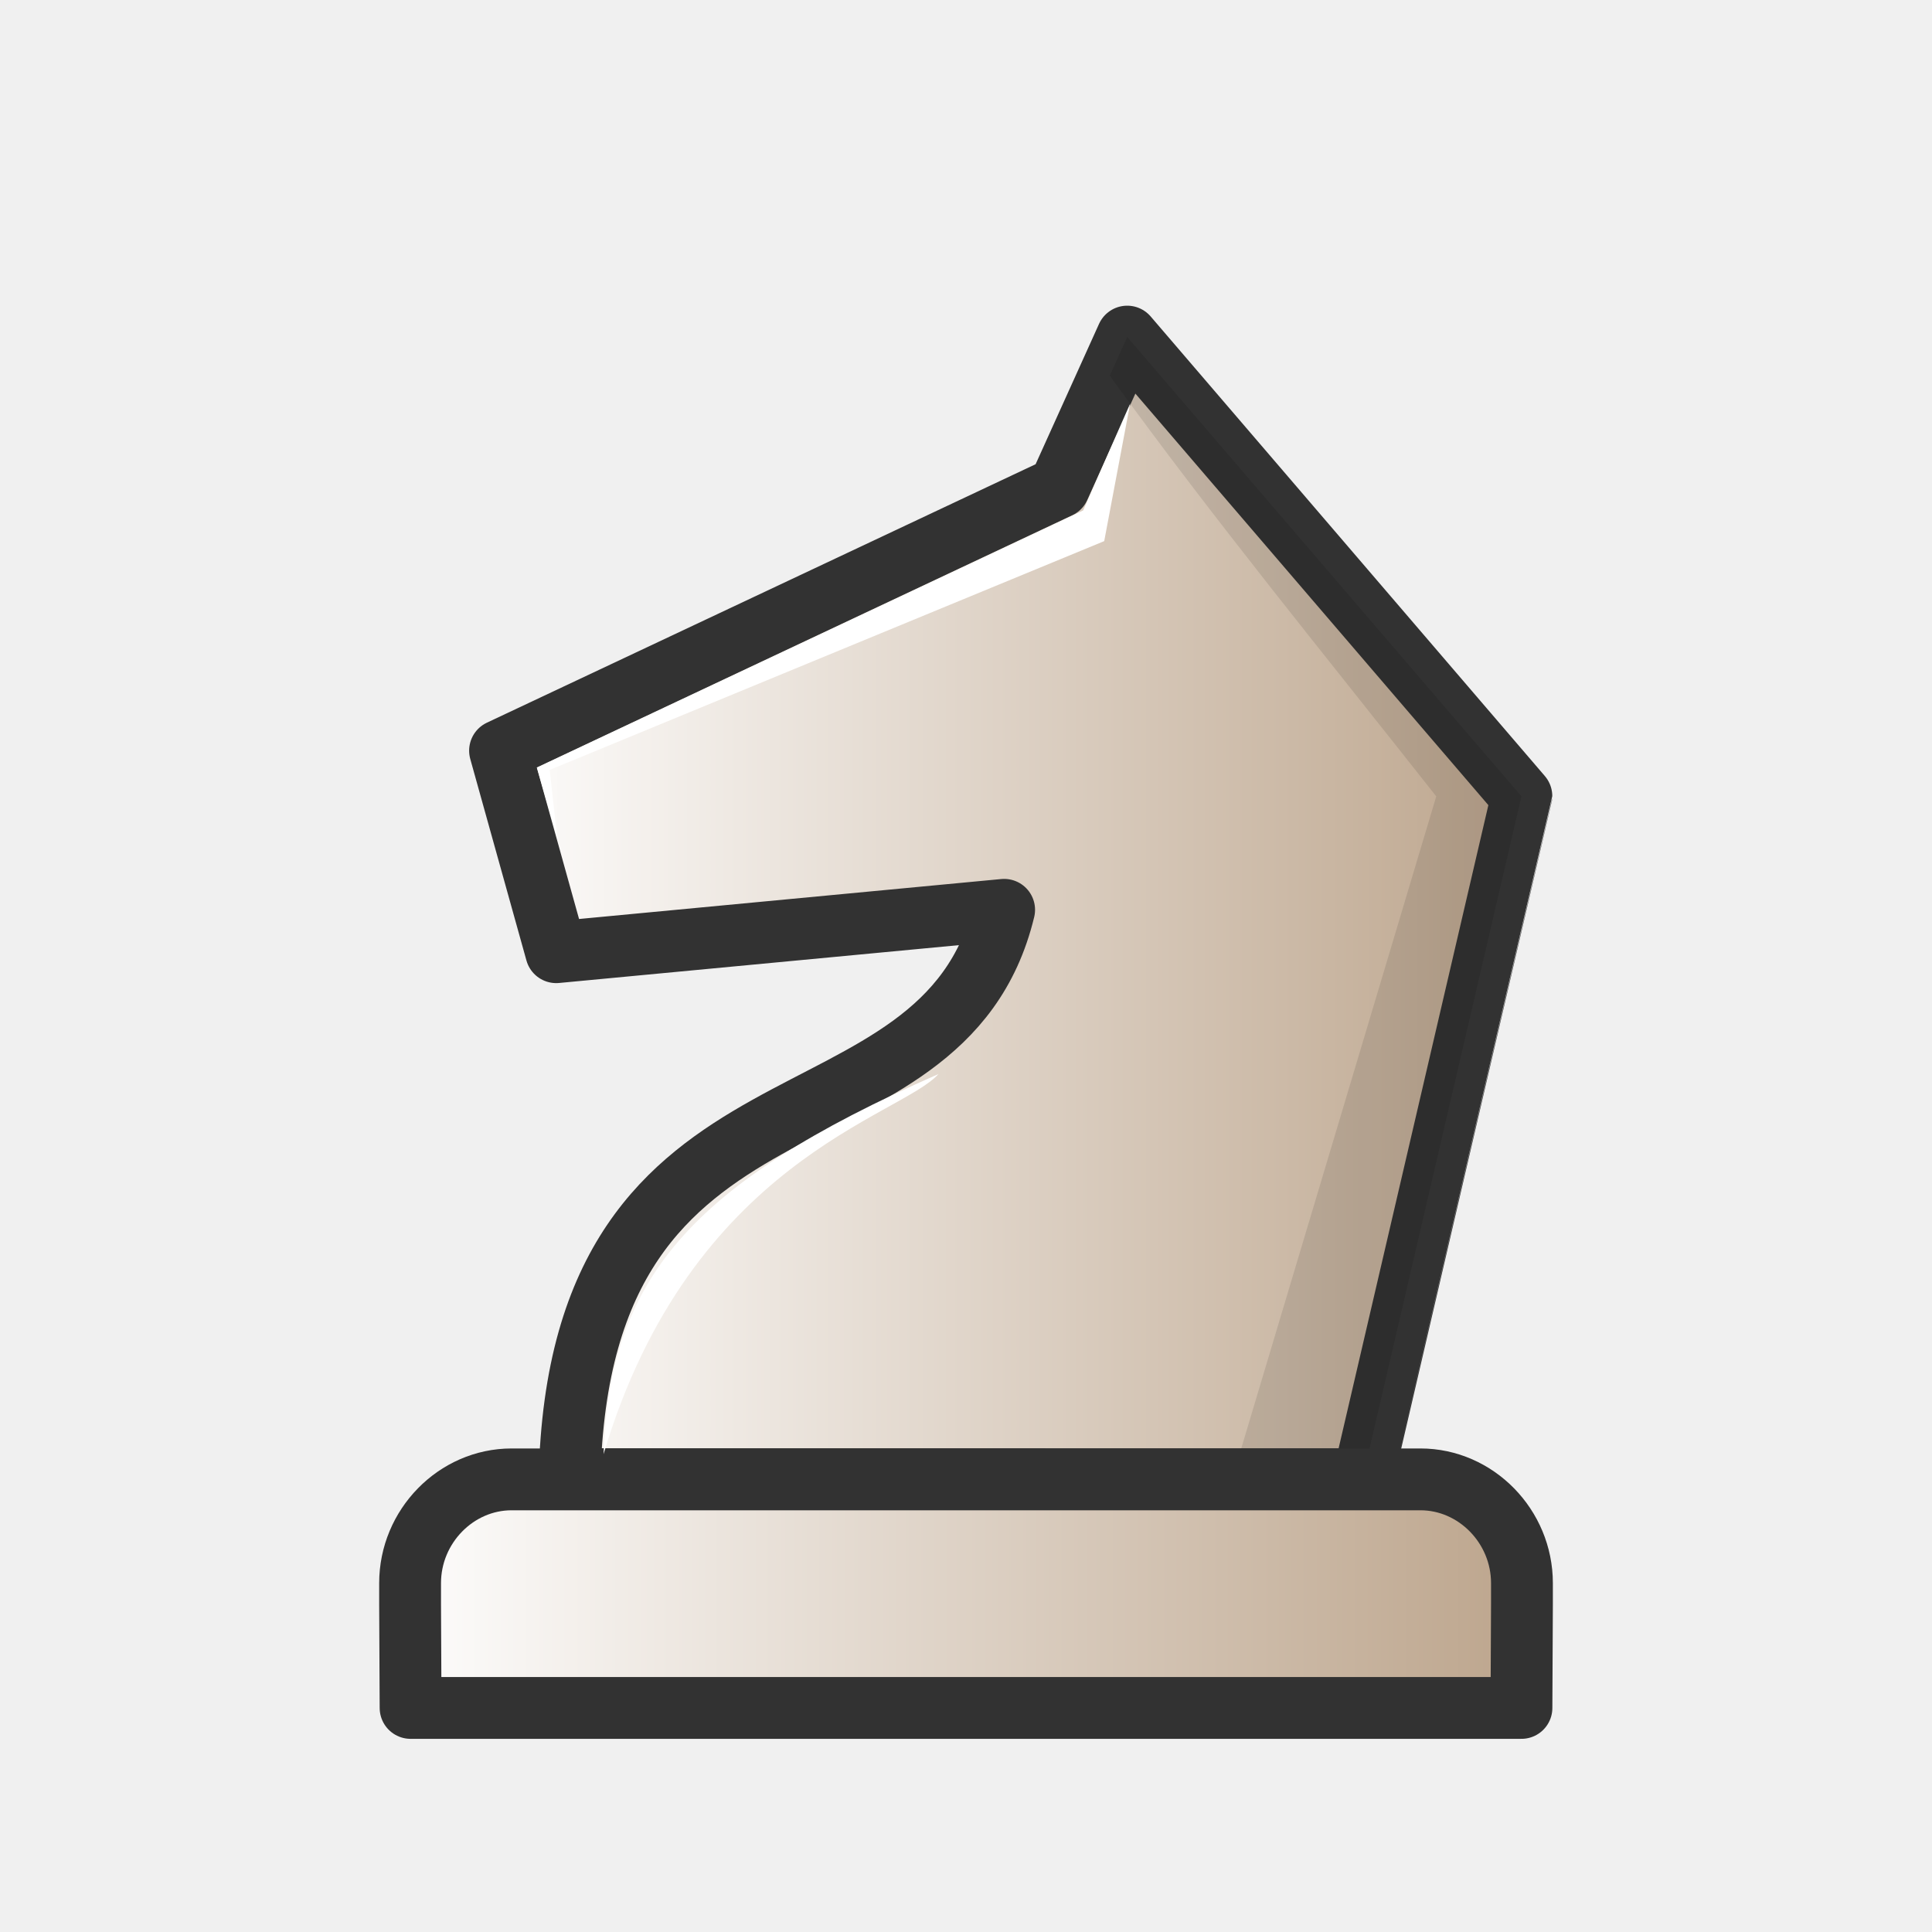
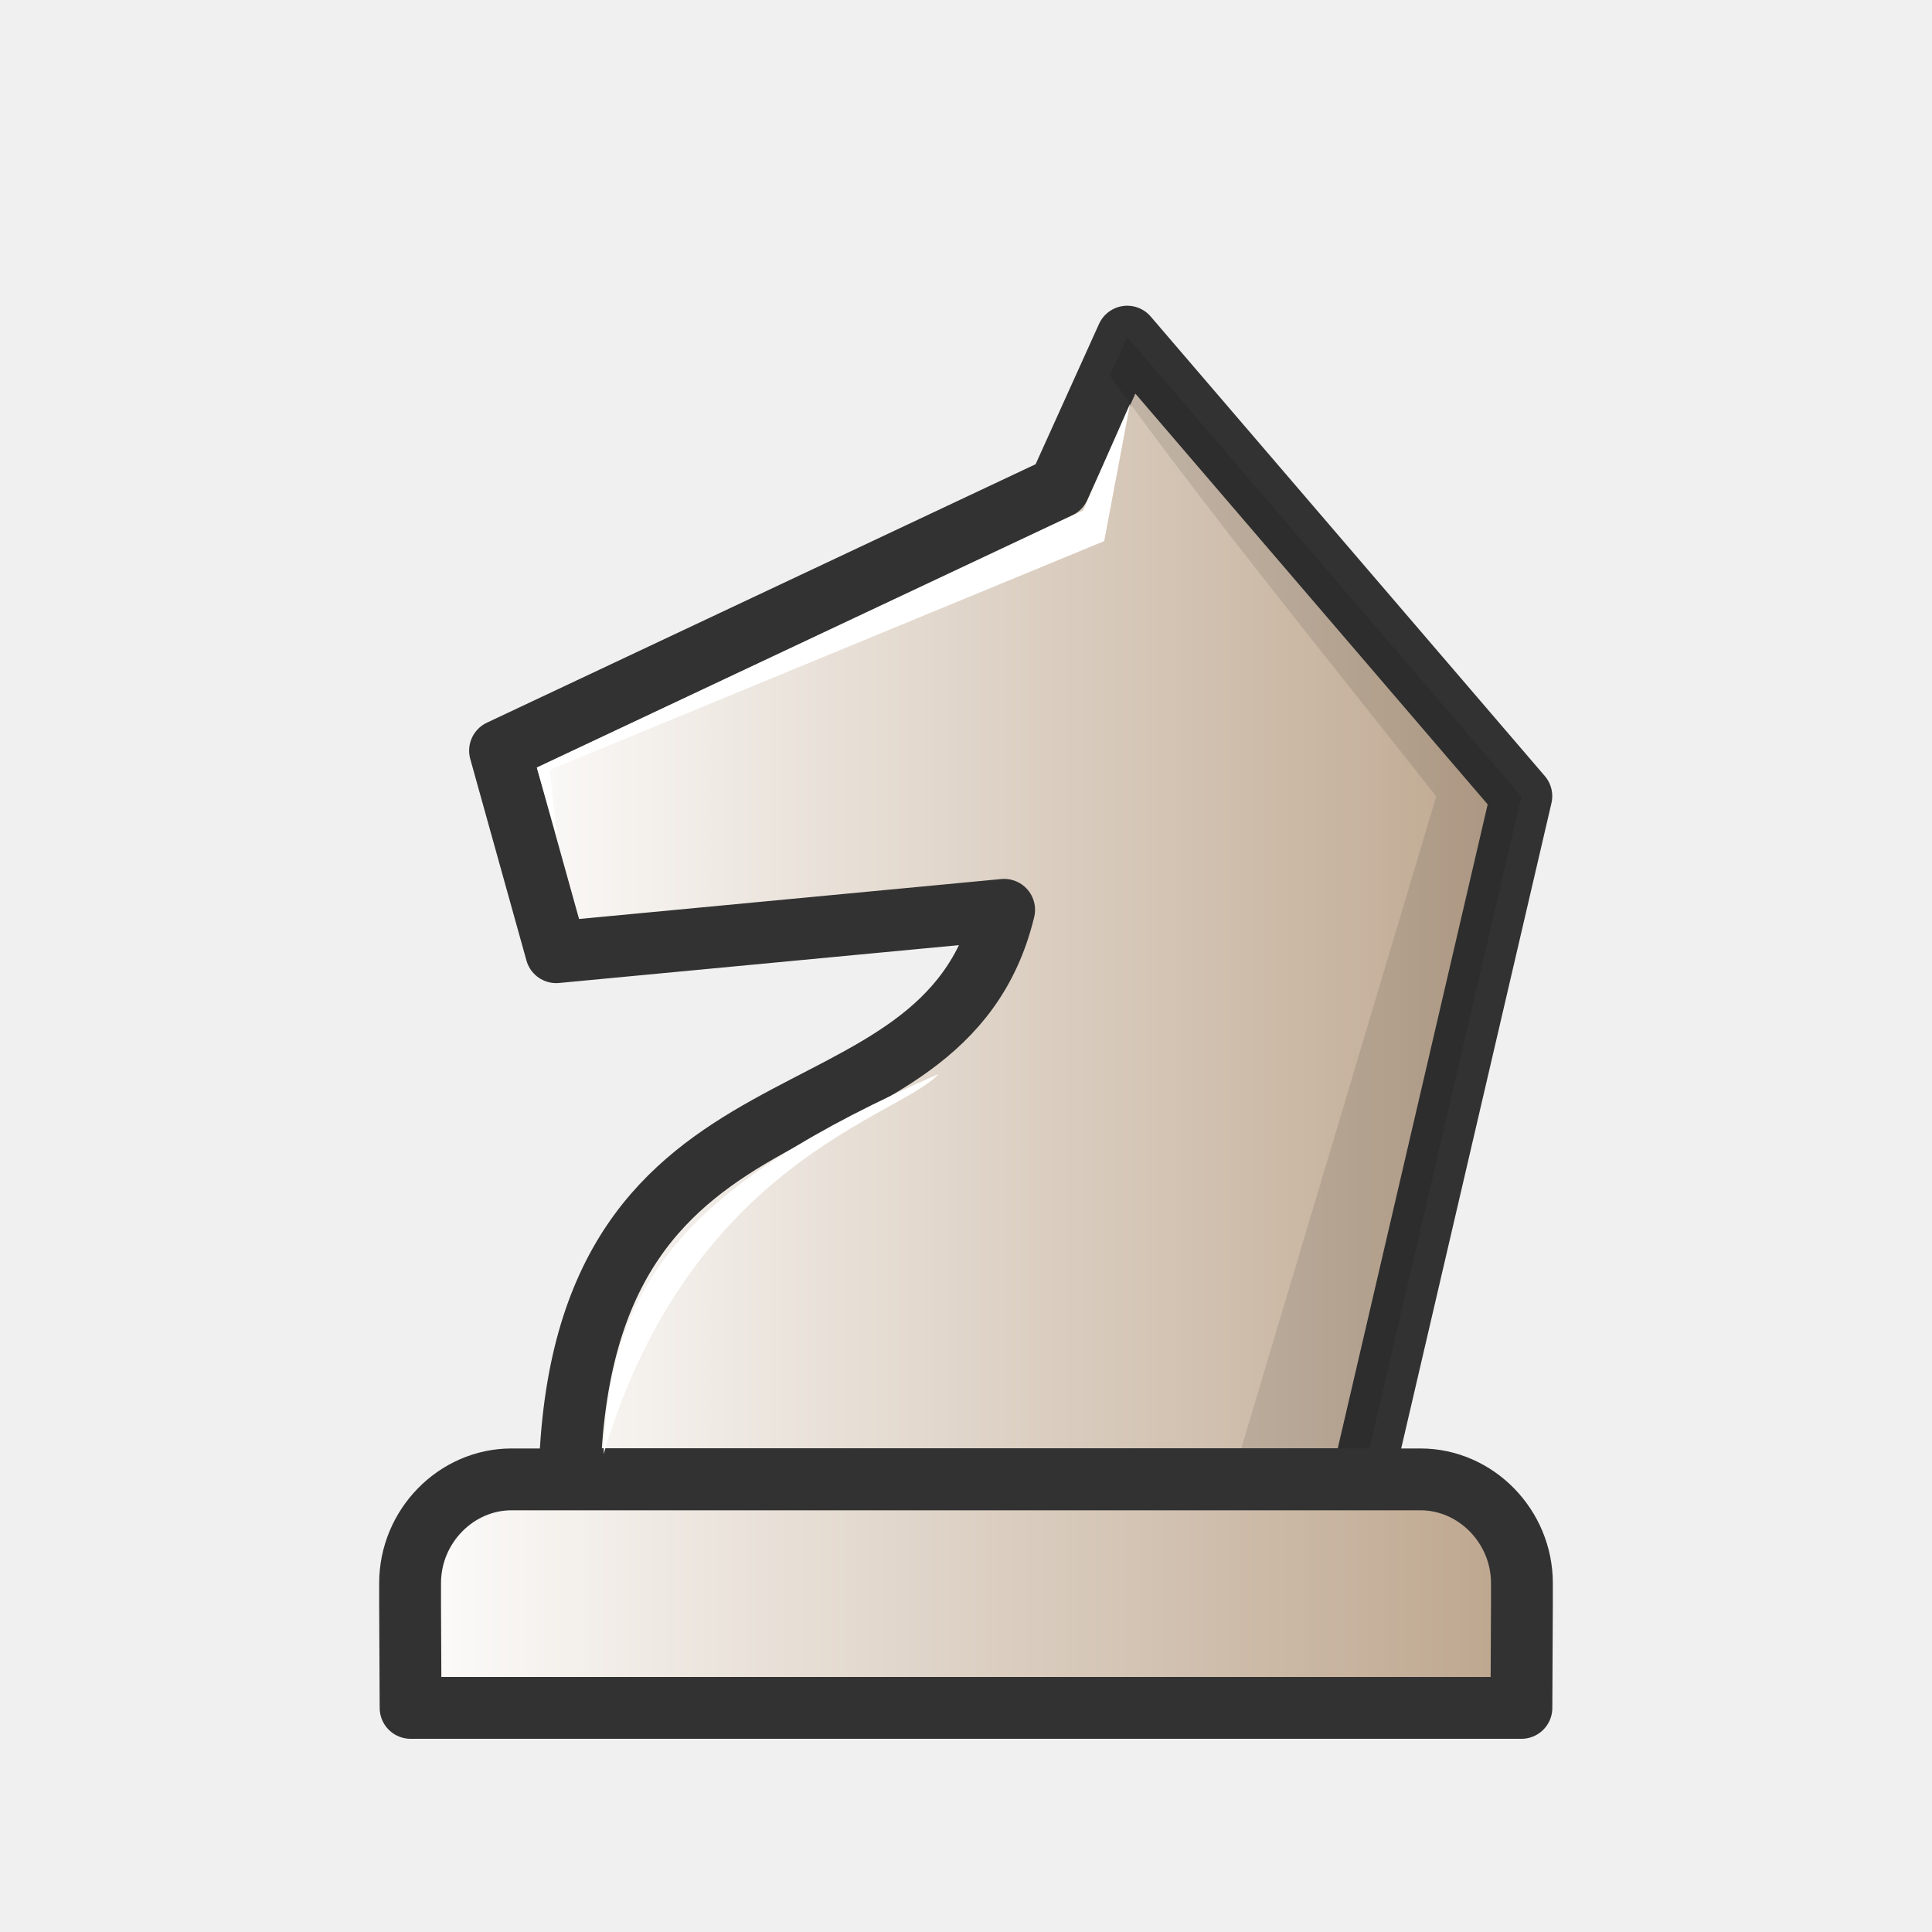
- <svg xmlns="http://www.w3.org/2000/svg" xmlns:xlink="http://www.w3.org/1999/xlink" width="50mm" height="50mm" clip-rule="evenodd" fill-rule="evenodd" image-rendering="optimizeQuality" shape-rendering="geometricPrecision" text-rendering="geometricPrecision" version="1.1" viewBox="0 0 50 50">
+ <svg xmlns="http://www.w3.org/2000/svg" xmlns:xlink="http://www.w3.org/1999/xlink" width="50mm" height="50mm" clip-rule="evenodd" fill-rule="evenodd" image-rendering="optimizeQuality" shape-rendering="geometricPrecision" text-rendering="geometricPrecision" viewBox="0 0 50 50">
  <defs>
-     <linearGradient id="linearGradient4489" x1="-462.21" x2="-434.18" y1="-469.84" y2="-469.84" gradientTransform="translate(474.35 493.34)" gradientUnits="userSpaceOnUse" xlink:href="#linearGradient4625" />
-     <linearGradient id="linearGradient4625">
+     <linearGradient id="b" x1="-462.21" x2="-434.18" y1="-469.84" y2="-469.84" gradientTransform="translate(474.35 493.34)" gradientUnits="userSpaceOnUse" xlink:href="#a" />
+     <linearGradient id="a">
      <stop stop-color="#fff" offset="0" />
      <stop stop-color="#bba38a" offset="1" />
    </linearGradient>
-     <linearGradient id="linearGradient4491" x1="-464.54" x2="-434.16" y1="-452.1" y2="-452.1" gradientTransform="translate(474.35 493.34)" gradientUnits="userSpaceOnUse" xlink:href="#linearGradient4625" />
+     <linearGradient id="c" x1="-464.54" x2="-434.16" y1="-452.1" y2="-452.1" gradientTransform="translate(474.35 493.34)" gradientUnits="userSpaceOnUse" xlink:href="#a" />
  </defs>
-   <g clip-rule="evenodd" fill-rule="evenodd" shape-rendering="geometricPrecision">
-     <path class="st28" d="m25.987 23.546-11.592 1.097-1.454-5.216 14.468-6.815 1.763-3.901 10.201 11.893c0 7e-5 -4.116 17.678-4.116 17.678l-20.517-3e-5c0.244-11.292 9.639-8.1 11.247-14.736z" fill="url(#linearGradient4489)" image-rendering="optimizeQuality" stroke="#323232" stroke-linejoin="round" stroke-width="1.6" />
-     <path d="m29.173 8.721-0.879 1.944 0.426-0.943c2.692 3.723 5.608 7.279 8.45 10.888l-5.285 17.671h3.373s4.115-17.667 4.117-17.671z" image-rendering="optimizeQuality" opacity=".1" stroke-width="1.1" />
-     <path d="m13.24 38.286c-1.437 0-2.627 1.216-2.627 2.685v0.545l0.013 2.685h28.749l0.013-2.685v-0.545c0-1.468-1.19-2.685-2.627-2.685h-11.76z" fill="url(#linearGradient4491)" image-rendering="optimizeQuality" stroke="#323232" stroke-linecap="round" stroke-linejoin="round" stroke-width="1.6" />
-   </g>
-   <path d="m15.62 37.633c0.159-4.472 2.145-6.971 8.667-9.837-0.987 1.107-6.405 2.236-8.667 9.837z" fill="#fff" />
-   <path d="m14.418 21.67-0.523-1.803 14.136-6.657 1.217-2.764-0.671 3.558-14.35 5.921z" fill="#fff" />
+   <path class="st28" d="M25.987 23.546l-11.592 1.097-1.454-5.216 14.468-6.815 1.763-3.9 10.2 11.892-4.116 17.678H14.74c.245-11.292 9.64-8.1 11.247-14.736z" fill="url(#b)" stroke="#323232" stroke-linejoin="round" stroke-width="1.6" />
+   <path d="M29.173 8.72l-.879 1.945.426-.943c2.692 3.722 5.608 7.279 8.45 10.888l-5.285 17.671h3.372l4.117-17.671z" opacity=".1" />
+   <path d="M13.24 38.286c-1.437 0-2.627 1.216-2.627 2.685v.545l.013 2.684h28.748l.013-2.684v-.545c0-1.468-1.19-2.685-2.627-2.685H25z" fill="url(#c)" stroke="#323232" stroke-linecap="round" stroke-linejoin="round" stroke-width="1.6" />
+   <path d="M15.62 37.633c.159-4.472 2.145-6.971 8.667-9.837-.987 1.107-6.405 2.237-8.667 9.837zM14.418 21.67l-.523-1.803L28.03 13.21l1.217-2.764-.671 3.558-14.35 5.921z" fill="#fff" />
</svg>
